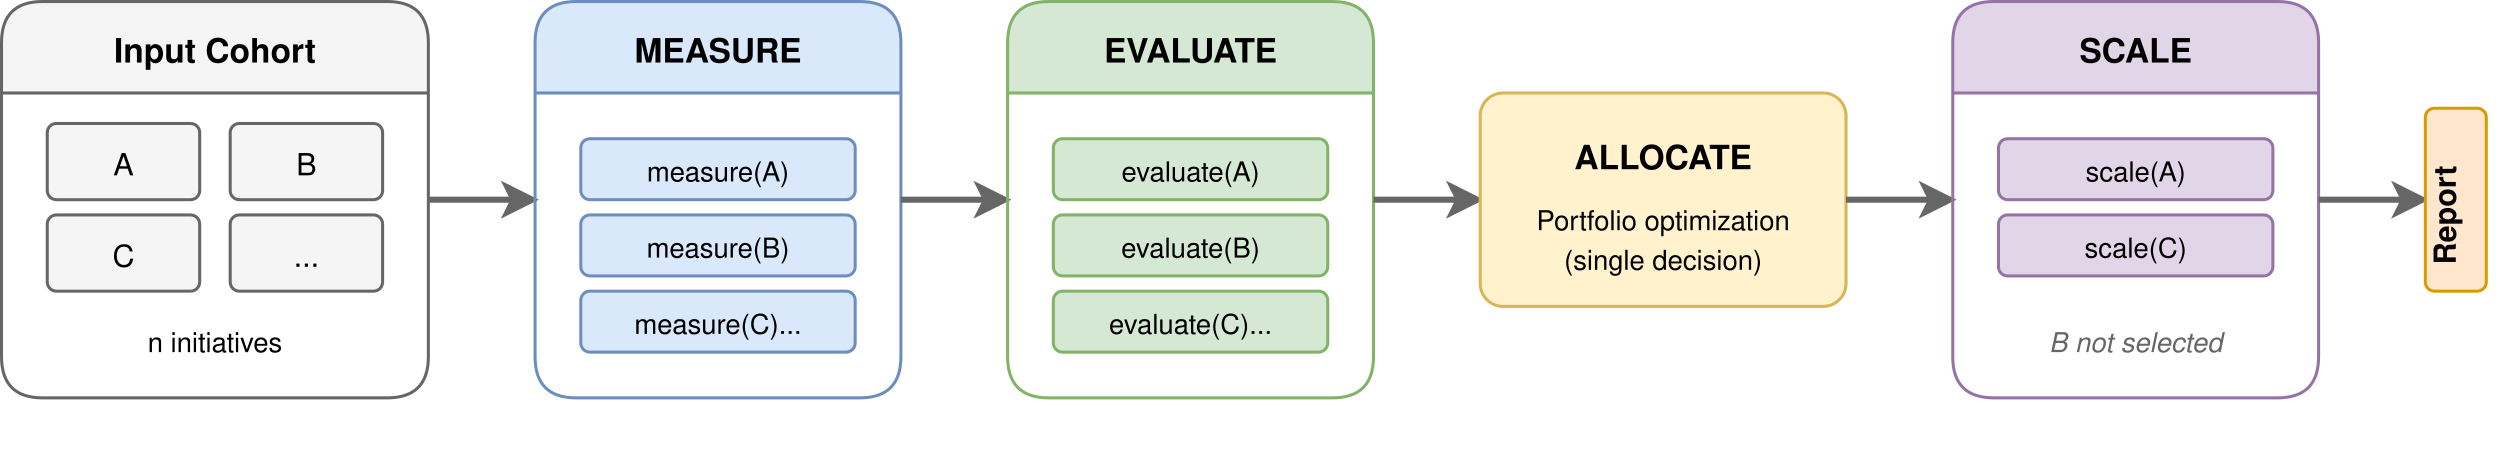
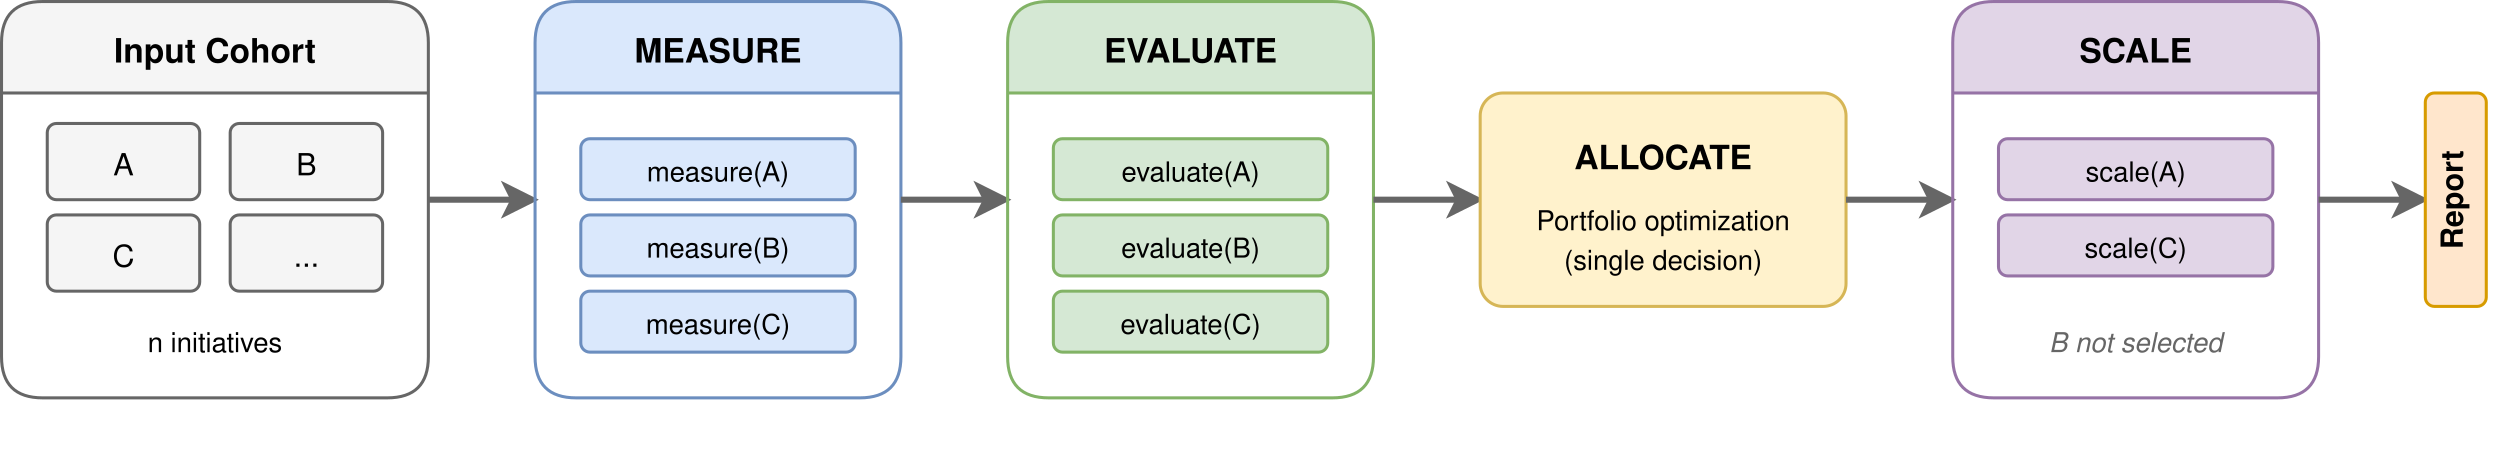
<svg xmlns="http://www.w3.org/2000/svg" style="background: transparent; background-color: transparent; color-scheme: light dark;" version="1.1" width="820px" height="150px" viewBox="-0.5 -0.5 820 150">
  <defs />
  <g>
    <g data-cell-id="input-group">
      <path d="M 140 30 L 140 13.5 Q 140 0 126.5 0 L 13.5 0 Q 0 0 0 13.5 L 0 30" fill="#f5f5f5" stroke="#666666" stroke-miterlimit="10" style="fill: light-dark(rgb(245, 245, 245), rgb(40, 40, 40)); stroke: light-dark(rgb(102, 102, 102), rgb(149, 149, 149));" />
      <path d="M 0 30 L 0 116.5 Q 0 130 13.5 130 L 126.5 130 Q 140 130 140 116.5 L 140 30" fill="none" stroke="#666666" stroke-miterlimit="10" style="stroke: light-dark(rgb(102, 102, 102), rgb(149, 149, 149));" />
      <path d="M 0 30 L 140 30" fill="none" stroke="#666666" stroke-miterlimit="10" style="stroke: light-dark(rgb(102, 102, 102), rgb(149, 149, 149));" />
      <text x="70" y="20" fill="#000000" font-family="Helvetica" font-weight="bold" text-anchor="middle" font-size="11px" style="fill: light-dark(rgb(0, 0, 0), rgb(255, 255, 255));">Input Cohort</text>
      <rect x="15" y="40" width="50" height="25" rx="3" ry="3" fill="#f5f5f5" stroke="#666666" style="fill: light-dark(rgb(245, 245, 245), rgb(50, 50, 50)); stroke: light-dark(rgb(102, 102, 102), rgb(149, 149, 149));" />
      <text x="40" y="57" fill="#000000" font-family="Helvetica" text-anchor="middle" font-size="10px" style="fill: light-dark(rgb(0, 0, 0), rgb(255, 255, 255));">A</text>
      <rect x="75" y="40" width="50" height="25" rx="3" ry="3" fill="#f5f5f5" stroke="#666666" style="fill: light-dark(rgb(245, 245, 245), rgb(50, 50, 50)); stroke: light-dark(rgb(102, 102, 102), rgb(149, 149, 149));" />
      <text x="100" y="57" fill="#000000" font-family="Helvetica" text-anchor="middle" font-size="10px" style="fill: light-dark(rgb(0, 0, 0), rgb(255, 255, 255));">B</text>
      <rect x="15" y="70" width="50" height="25" rx="3" ry="3" fill="#f5f5f5" stroke="#666666" style="fill: light-dark(rgb(245, 245, 245), rgb(50, 50, 50)); stroke: light-dark(rgb(102, 102, 102), rgb(149, 149, 149));" />
      <text x="40" y="87" fill="#000000" font-family="Helvetica" text-anchor="middle" font-size="10px" style="fill: light-dark(rgb(0, 0, 0), rgb(255, 255, 255));">C</text>
      <rect x="75" y="70" width="50" height="25" rx="3" ry="3" fill="#f5f5f5" stroke="#666666" style="fill: light-dark(rgb(245, 245, 245), rgb(50, 50, 50)); stroke: light-dark(rgb(102, 102, 102), rgb(149, 149, 149));" />
      <text x="100" y="87" fill="#000000" font-family="Helvetica" text-anchor="middle" font-size="10px" style="fill: light-dark(rgb(0, 0, 0), rgb(255, 255, 255));">...</text>
      <text x="70" y="115" fill="#000000" font-family="Helvetica" text-anchor="middle" font-size="9px" style="fill: light-dark(rgb(0, 0, 0), rgb(255, 255, 255));">n initiatives</text>
    </g>
    <g>
      <path d="M 140 65 L 168 65" fill="none" stroke="#666666" stroke-width="2" style="stroke: light-dark(rgb(102, 102, 102), rgb(149, 149, 149));" />
      <path d="M 174 65 L 166 69 L 168 65 L 166 61 Z" fill="#666666" stroke="#666666" stroke-width="2" style="fill: light-dark(rgb(102, 102, 102), rgb(149, 149, 149)); stroke: light-dark(rgb(102, 102, 102), rgb(149, 149, 149));" />
    </g>
    <g data-cell-id="measure-group">
      <path d="M 295 30 L 295 13.5 Q 295 0 281.5 0 L 188.5 0 Q 175 0 175 13.5 L 175 30" fill="#dae8fc" stroke="#6c8ebf" stroke-miterlimit="10" style="fill: light-dark(rgb(218, 232, 252), rgb(29, 41, 59)); stroke: light-dark(rgb(108, 142, 191), rgb(92, 121, 163));" />
      <path d="M 175 30 L 175 116.5 Q 175 130 188.5 130 L 281.5 130 Q 295 130 295 116.5 L 295 30" fill="none" stroke="#6c8ebf" stroke-miterlimit="10" style="stroke: light-dark(rgb(108, 142, 191), rgb(92, 121, 163));" />
      <path d="M 175 30 L 295 30" fill="none" stroke="#6c8ebf" stroke-miterlimit="10" style="stroke: light-dark(rgb(108, 142, 191), rgb(92, 121, 163));" />
      <text x="235" y="20" fill="#000000" font-family="Helvetica" font-weight="bold" text-anchor="middle" font-size="11px" style="fill: light-dark(rgb(0, 0, 0), rgb(255, 255, 255));">MEASURE</text>
      <rect x="190" y="45" width="90" height="20" rx="3" ry="3" fill="#dae8fc" stroke="#6c8ebf" style="fill: light-dark(rgb(218, 232, 252), rgb(29, 41, 59)); stroke: light-dark(rgb(108, 142, 191), rgb(92, 121, 163));" />
      <text x="235" y="59" fill="#000000" font-family="Helvetica" text-anchor="middle" font-size="9px" style="fill: light-dark(rgb(0, 0, 0), rgb(255, 255, 255));">measure(A)</text>
      <rect x="190" y="70" width="90" height="20" rx="3" ry="3" fill="#dae8fc" stroke="#6c8ebf" style="fill: light-dark(rgb(218, 232, 252), rgb(29, 41, 59)); stroke: light-dark(rgb(108, 142, 191), rgb(92, 121, 163));" />
      <text x="235" y="84" fill="#000000" font-family="Helvetica" text-anchor="middle" font-size="9px" style="fill: light-dark(rgb(0, 0, 0), rgb(255, 255, 255));">measure(B)</text>
      <rect x="190" y="95" width="90" height="20" rx="3" ry="3" fill="#dae8fc" stroke="#6c8ebf" style="fill: light-dark(rgb(218, 232, 252), rgb(29, 41, 59)); stroke: light-dark(rgb(108, 142, 191), rgb(92, 121, 163));" />
-       <text x="235" y="109" fill="#000000" font-family="Helvetica" text-anchor="middle" font-size="9px" style="fill: light-dark(rgb(0, 0, 0), rgb(255, 255, 255));">measure(C)...</text>
+       <text x="235" y="109" fill="#000000" font-family="Helvetica" text-anchor="middle" font-size="9px" style="fill: light-dark(rgb(0, 0, 0), rgb(255, 255, 255));">measure(C)</text>
    </g>
    <g>
      <path d="M 295 65 L 323 65" fill="none" stroke="#666666" stroke-width="2" style="stroke: light-dark(rgb(102, 102, 102), rgb(149, 149, 149));" />
      <path d="M 329 65 L 321 69 L 323 65 L 321 61 Z" fill="#666666" stroke="#666666" stroke-width="2" style="fill: light-dark(rgb(102, 102, 102), rgb(149, 149, 149)); stroke: light-dark(rgb(102, 102, 102), rgb(149, 149, 149));" />
    </g>
    <g data-cell-id="evaluate-group">
      <path d="M 450 30 L 450 13.5 Q 450 0 436.5 0 L 343.5 0 Q 330 0 330 13.5 L 330 30" fill="#d5e8d4" stroke="#82b366" stroke-miterlimit="10" style="fill: light-dark(rgb(213, 232, 212), rgb(31, 47, 30)); stroke: light-dark(rgb(130, 179, 102), rgb(68, 110, 44));" />
      <path d="M 330 30 L 330 116.5 Q 330 130 343.5 130 L 436.5 130 Q 450 130 450 116.5 L 450 30" fill="none" stroke="#82b366" stroke-miterlimit="10" style="stroke: light-dark(rgb(130, 179, 102), rgb(68, 110, 44));" />
      <path d="M 330 30 L 450 30" fill="none" stroke="#82b366" stroke-miterlimit="10" style="stroke: light-dark(rgb(130, 179, 102), rgb(68, 110, 44));" />
      <text x="390" y="20" fill="#000000" font-family="Helvetica" font-weight="bold" text-anchor="middle" font-size="11px" style="fill: light-dark(rgb(0, 0, 0), rgb(255, 255, 255));">EVALUATE</text>
      <rect x="345" y="45" width="90" height="20" rx="3" ry="3" fill="#d5e8d4" stroke="#82b366" style="fill: light-dark(rgb(213, 232, 212), rgb(31, 47, 30)); stroke: light-dark(rgb(130, 179, 102), rgb(68, 110, 44));" />
      <text x="390" y="59" fill="#000000" font-family="Helvetica" text-anchor="middle" font-size="9px" style="fill: light-dark(rgb(0, 0, 0), rgb(255, 255, 255));">evaluate(A)</text>
      <rect x="345" y="70" width="90" height="20" rx="3" ry="3" fill="#d5e8d4" stroke="#82b366" style="fill: light-dark(rgb(213, 232, 212), rgb(31, 47, 30)); stroke: light-dark(rgb(130, 179, 102), rgb(68, 110, 44));" />
      <text x="390" y="84" fill="#000000" font-family="Helvetica" text-anchor="middle" font-size="9px" style="fill: light-dark(rgb(0, 0, 0), rgb(255, 255, 255));">evaluate(B)</text>
      <rect x="345" y="95" width="90" height="20" rx="3" ry="3" fill="#d5e8d4" stroke="#82b366" style="fill: light-dark(rgb(213, 232, 212), rgb(31, 47, 30)); stroke: light-dark(rgb(130, 179, 102), rgb(68, 110, 44));" />
-       <text x="390" y="109" fill="#000000" font-family="Helvetica" text-anchor="middle" font-size="9px" style="fill: light-dark(rgb(0, 0, 0), rgb(255, 255, 255));">evaluate(C)...</text>
+       <text x="390" y="109" fill="#000000" font-family="Helvetica" text-anchor="middle" font-size="9px" style="fill: light-dark(rgb(0, 0, 0), rgb(255, 255, 255));">evaluate(C)</text>
    </g>
    <g>
      <path d="M 450 65 L 478 65" fill="none" stroke="#666666" stroke-width="2" style="stroke: light-dark(rgb(102, 102, 102), rgb(149, 149, 149));" />
      <path d="M 484 65 L 476 69 L 478 65 L 476 61 Z" fill="#666666" stroke="#666666" stroke-width="2" style="fill: light-dark(rgb(102, 102, 102), rgb(149, 149, 149)); stroke: light-dark(rgb(102, 102, 102), rgb(149, 149, 149));" />
    </g>
    <g data-cell-id="allocate-group">
      <rect x="485" y="30" width="120" height="70" rx="7.5" ry="7.5" fill="#fff2cc" stroke="#d6b656" style="fill: light-dark(rgb(255, 242, 204), rgb(40, 29, 0)); stroke: light-dark(rgb(214, 182, 86), rgb(109, 81, 0));" />
      <text x="545" y="55" fill="#000000" font-family="Helvetica" font-weight="bold" text-anchor="middle" font-size="11px" style="fill: light-dark(rgb(0, 0, 0), rgb(255, 255, 255));">ALLOCATE</text>
      <text x="545" y="75" fill="#000000" font-family="Helvetica" text-anchor="middle" font-size="9px" style="fill: light-dark(rgb(0, 0, 0), rgb(255, 255, 255));">Portfolio optimization</text>
      <text x="545" y="88" fill="#000000" font-family="Helvetica" text-anchor="middle" font-size="9px" style="fill: light-dark(rgb(0, 0, 0), rgb(255, 255, 255));">(single decision)</text>
    </g>
    <g>
      <path d="M 605 65 L 633 65" fill="none" stroke="#666666" stroke-width="2" style="stroke: light-dark(rgb(102, 102, 102), rgb(149, 149, 149));" />
      <path d="M 639 65 L 631 69 L 633 65 L 631 61 Z" fill="#666666" stroke="#666666" stroke-width="2" style="fill: light-dark(rgb(102, 102, 102), rgb(149, 149, 149)); stroke: light-dark(rgb(102, 102, 102), rgb(149, 149, 149));" />
    </g>
    <g data-cell-id="scale-group">
      <path d="M 760 30 L 760 13.5 Q 760 0 746.5 0 L 653.5 0 Q 640 0 640 13.5 L 640 30" fill="#e1d5e7" stroke="#9673a6" stroke-miterlimit="10" style="fill: light-dark(rgb(225, 213, 231), rgb(57, 47, 63)); stroke: light-dark(rgb(150, 115, 166), rgb(149, 119, 163));" />
      <path d="M 640 30 L 640 116.5 Q 640 130 653.5 130 L 746.5 130 Q 760 130 760 116.5 L 760 30" fill="none" stroke="#9673a6" stroke-miterlimit="10" style="stroke: light-dark(rgb(150, 115, 166), rgb(149, 119, 163));" />
      <path d="M 640 30 L 760 30" fill="none" stroke="#9673a6" stroke-miterlimit="10" style="stroke: light-dark(rgb(150, 115, 166), rgb(149, 119, 163));" />
      <text x="700" y="20" fill="#000000" font-family="Helvetica" font-weight="bold" text-anchor="middle" font-size="11px" style="fill: light-dark(rgb(0, 0, 0), rgb(255, 255, 255));">SCALE</text>
      <rect x="655" y="45" width="90" height="20" rx="3" ry="3" fill="#e1d5e7" stroke="#9673a6" style="fill: light-dark(rgb(225, 213, 231), rgb(57, 47, 63)); stroke: light-dark(rgb(150, 115, 166), rgb(149, 119, 163));" />
      <text x="700" y="59" fill="#000000" font-family="Helvetica" text-anchor="middle" font-size="9px" style="fill: light-dark(rgb(0, 0, 0), rgb(255, 255, 255));">scale(A)</text>
      <rect x="655" y="70" width="90" height="20" rx="3" ry="3" fill="#e1d5e7" stroke="#9673a6" style="fill: light-dark(rgb(225, 213, 231), rgb(57, 47, 63)); stroke: light-dark(rgb(150, 115, 166), rgb(149, 119, 163));" />
      <text x="700" y="84" fill="#000000" font-family="Helvetica" text-anchor="middle" font-size="9px" style="fill: light-dark(rgb(0, 0, 0), rgb(255, 255, 255));">scale(C)</text>
      <text x="700" y="115" fill="#666666" font-family="Helvetica" font-style="italic" text-anchor="middle" font-size="9px" style="fill: light-dark(rgb(102, 102, 102), rgb(180, 180, 180));">B not selected</text>
    </g>
    <g>
      <path d="M 760 65 L 788 65" fill="none" stroke="#666666" stroke-width="2" style="stroke: light-dark(rgb(102, 102, 102), rgb(149, 149, 149));" />
      <path d="M 794 65 L 786 69 L 788 65 L 786 61 Z" fill="#666666" stroke="#666666" stroke-width="2" style="fill: light-dark(rgb(102, 102, 102), rgb(149, 149, 149)); stroke: light-dark(rgb(102, 102, 102), rgb(149, 149, 149));" />
    </g>
    <g data-cell-id="output-group">
-       <rect x="795" y="35" width="20" height="60" rx="3" ry="3" fill="#ffe6cc" stroke="#d79b00" style="fill: light-dark(rgb(255, 230, 204), rgb(54, 33, 10)); stroke: light-dark(rgb(215, 155, 0), rgb(153, 101, 0));" />
-       <text x="805" y="70" fill="#000000" font-family="Helvetica" font-weight="bold" text-anchor="middle" font-size="10px" transform="rotate(-90, 805, 70)" style="fill: light-dark(rgb(0, 0, 0), rgb(255, 255, 255));">Report</text>
+       <rect x="795" y="30" width="20" height="70" rx="3" ry="3" fill="#ffe6cc" stroke="#d79b00" style="fill: light-dark(rgb(255, 230, 204), rgb(54, 33, 10)); stroke: light-dark(rgb(215, 155, 0), rgb(153, 101, 0));" />
+       <text x="0" y="0" fill="#000000" font-family="Helvetica" font-weight="bold" text-anchor="middle" dominant-baseline="central" font-size="10px" transform="translate(805, 65) rotate(-90)" style="fill: light-dark(rgb(0, 0, 0), rgb(255, 255, 255));">Report</text>
    </g>
  </g>
</svg>
